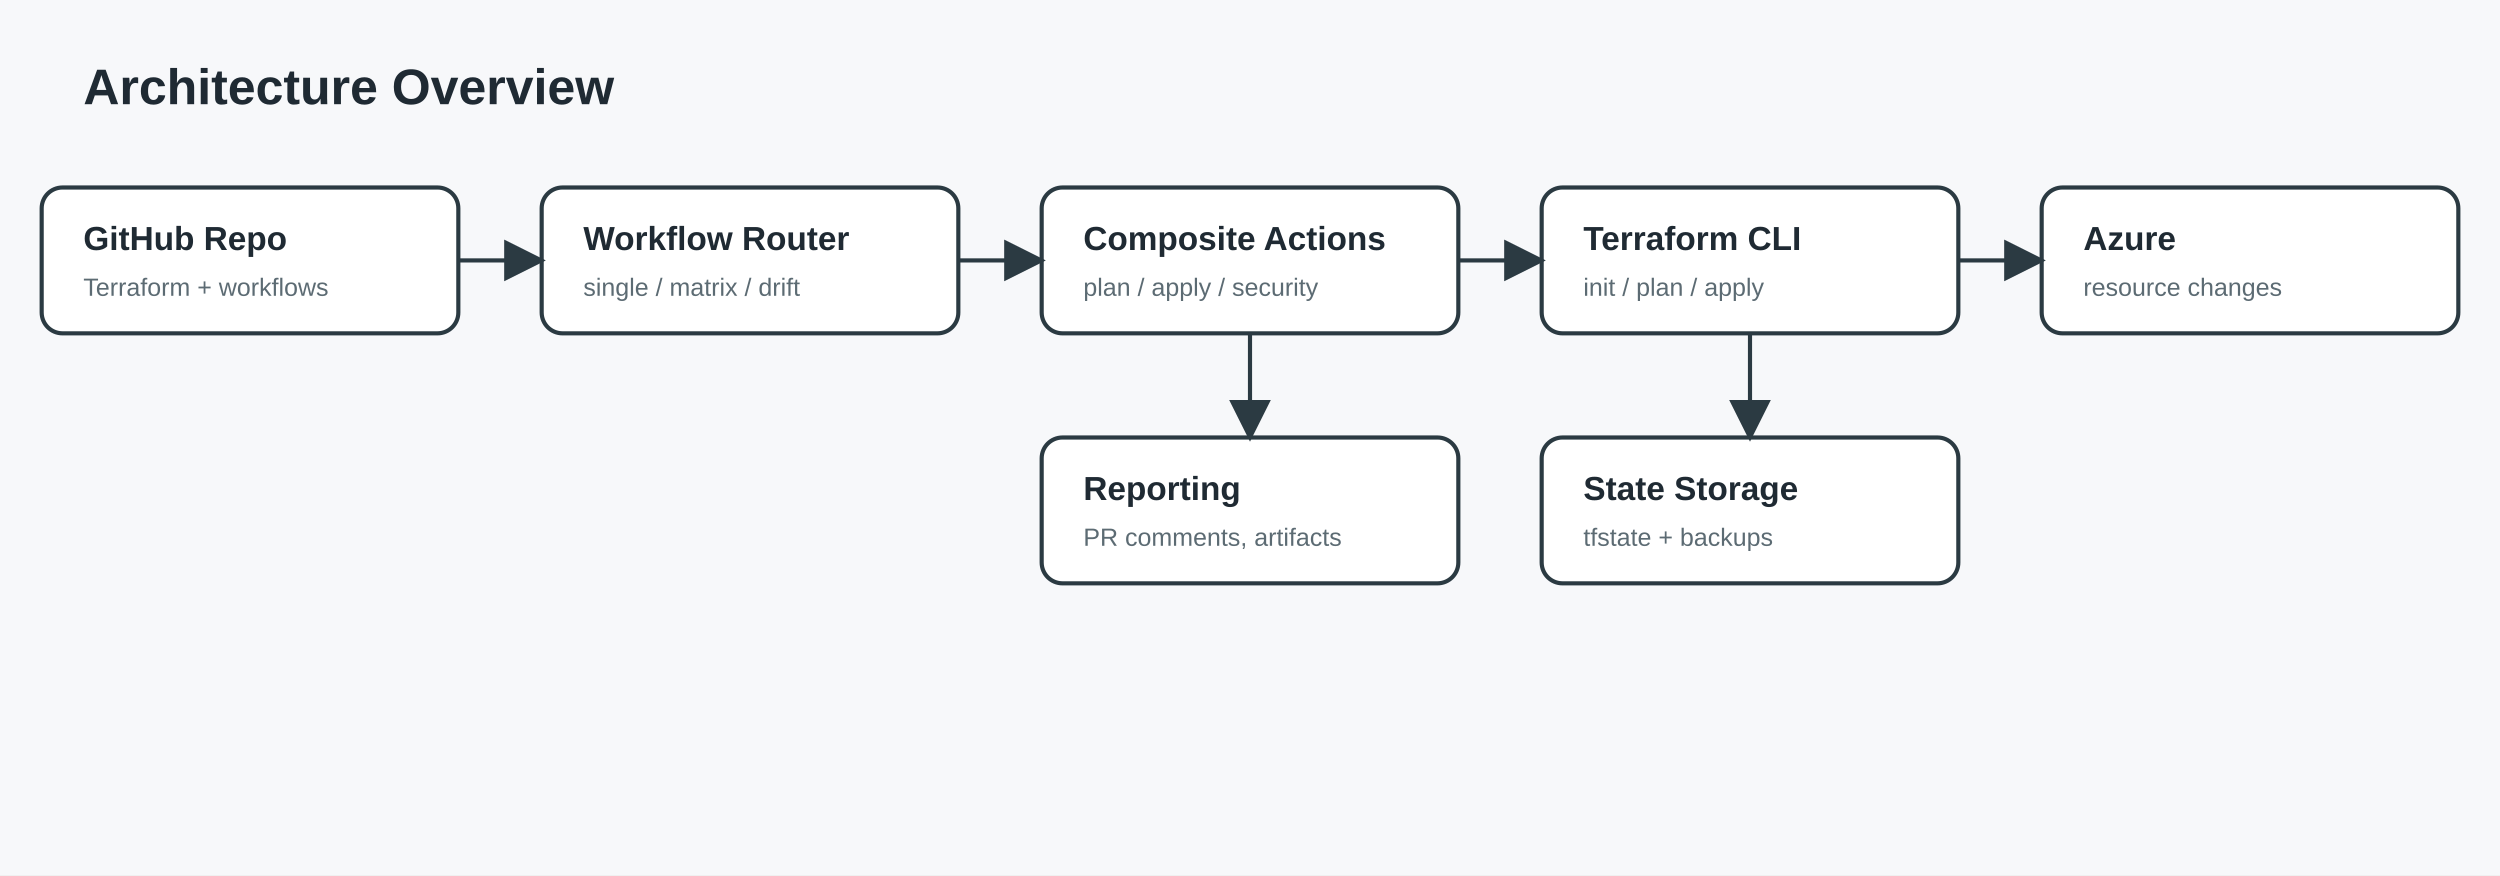
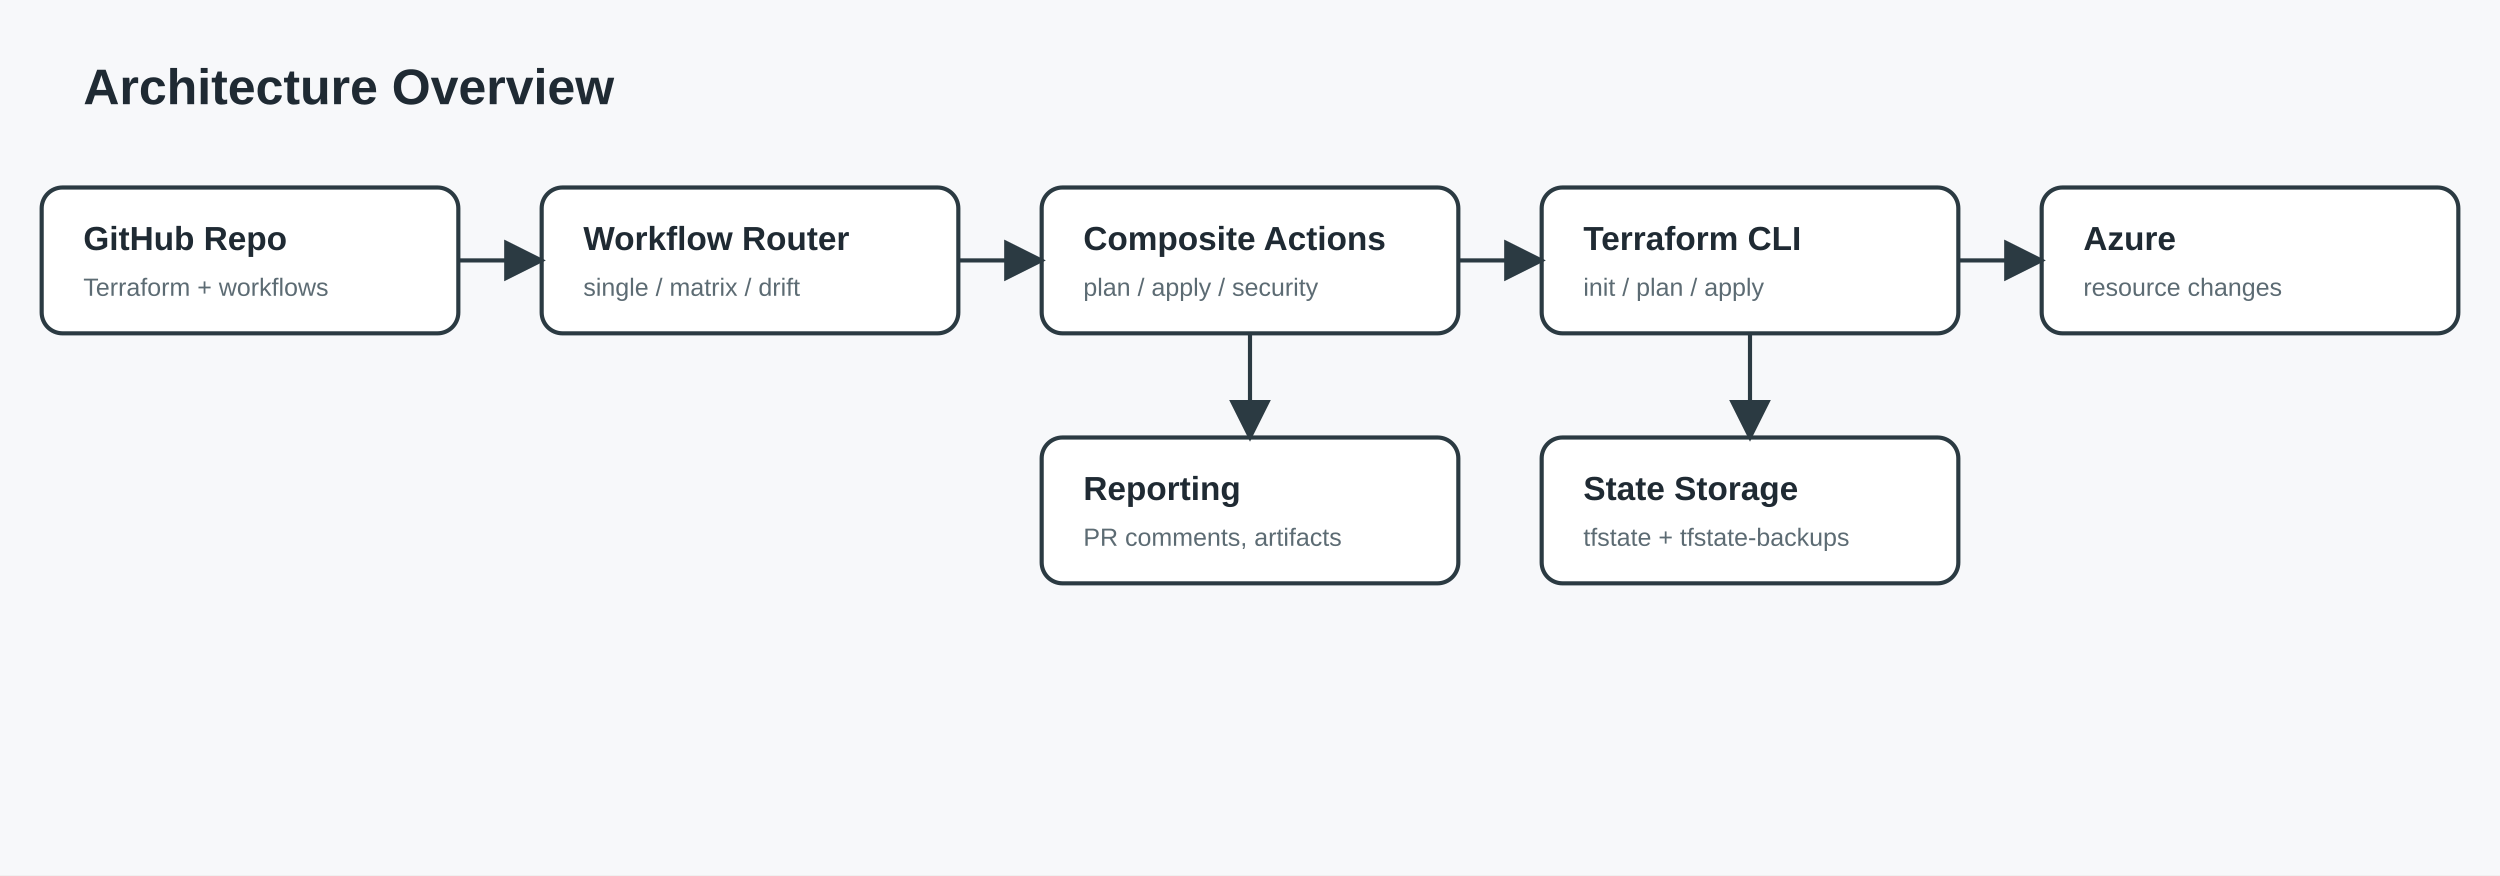
<svg xmlns="http://www.w3.org/2000/svg" width="1200" height="420" viewBox="0 0 1200 420">
  <defs>
    <marker id="arrow" markerWidth="10" markerHeight="10" refX="9" refY="5" orient="auto" markerUnits="strokeWidth">
      <path d="M 0 0 L 10 5 L 0 10 z" fill="#2b3a42" />
    </marker>
    <style>
      .bg { fill: #f7f8fa; }
      .title { font: 700 24px 'Segoe UI', Arial, sans-serif; fill: #1f2a33; }
      .box { fill: #ffffff; stroke: #2b3a42; stroke-width: 2; rx: 10; }
      .label { font: 600 16px 'Segoe UI', Arial, sans-serif; fill: #1f2a33; }
      .sub { font: 12px 'Segoe UI', Arial, sans-serif; fill: #5c6b73; }
      .line { stroke: #2b3a42; stroke-width: 2; marker-end: url(#arrow); fill: none; }
    </style>
  </defs>
  <rect class="bg" x="0" y="0" width="1200" height="420" />
  <text class="title" x="40" y="50">Architecture Overview</text>
  <rect class="box" x="20" y="90" width="200" height="70" />
  <text class="label" x="40" y="120">GitHub Repo</text>
  <text class="sub" x="40" y="142">Terraform + workflows</text>
  <rect class="box" x="260" y="90" width="200" height="70" />
  <text class="label" x="280" y="120">Workflow Router</text>
  <text class="sub" x="280" y="142">single / matrix / drift</text>
  <rect class="box" x="500" y="90" width="200" height="70" />
  <text class="label" x="520" y="120">Composite Actions</text>
  <text class="sub" x="520" y="142">plan / apply / security</text>
  <rect class="box" x="740" y="90" width="200" height="70" />
  <text class="label" x="760" y="120">Terraform CLI</text>
  <text class="sub" x="760" y="142">init / plan / apply</text>
  <rect class="box" x="980" y="90" width="200" height="70" />
  <text class="label" x="1000" y="120">Azure</text>
  <text class="sub" x="1000" y="142">resource changes</text>
  <rect class="box" x="500" y="210" width="200" height="70" />
  <text class="label" x="520" y="240">Reporting</text>
  <text class="sub" x="520" y="262">PR comments, artifacts</text>
  <rect class="box" x="740" y="210" width="200" height="70" />
  <text class="label" x="760" y="240">State Storage</text>
-   <text class="sub" x="760" y="262">tfstate + backups</text>
+   <text class="sub" x="760" y="262">tfstate + tfstate-backups</text>
  <line class="line" x1="220" y1="125" x2="260" y2="125" />
  <line class="line" x1="460" y1="125" x2="500" y2="125" />
  <line class="line" x1="700" y1="125" x2="740" y2="125" />
  <line class="line" x1="940" y1="125" x2="980" y2="125" />
  <line class="line" x1="600" y1="160" x2="600" y2="210" />
  <line class="line" x1="840" y1="160" x2="840" y2="210" />
</svg>
